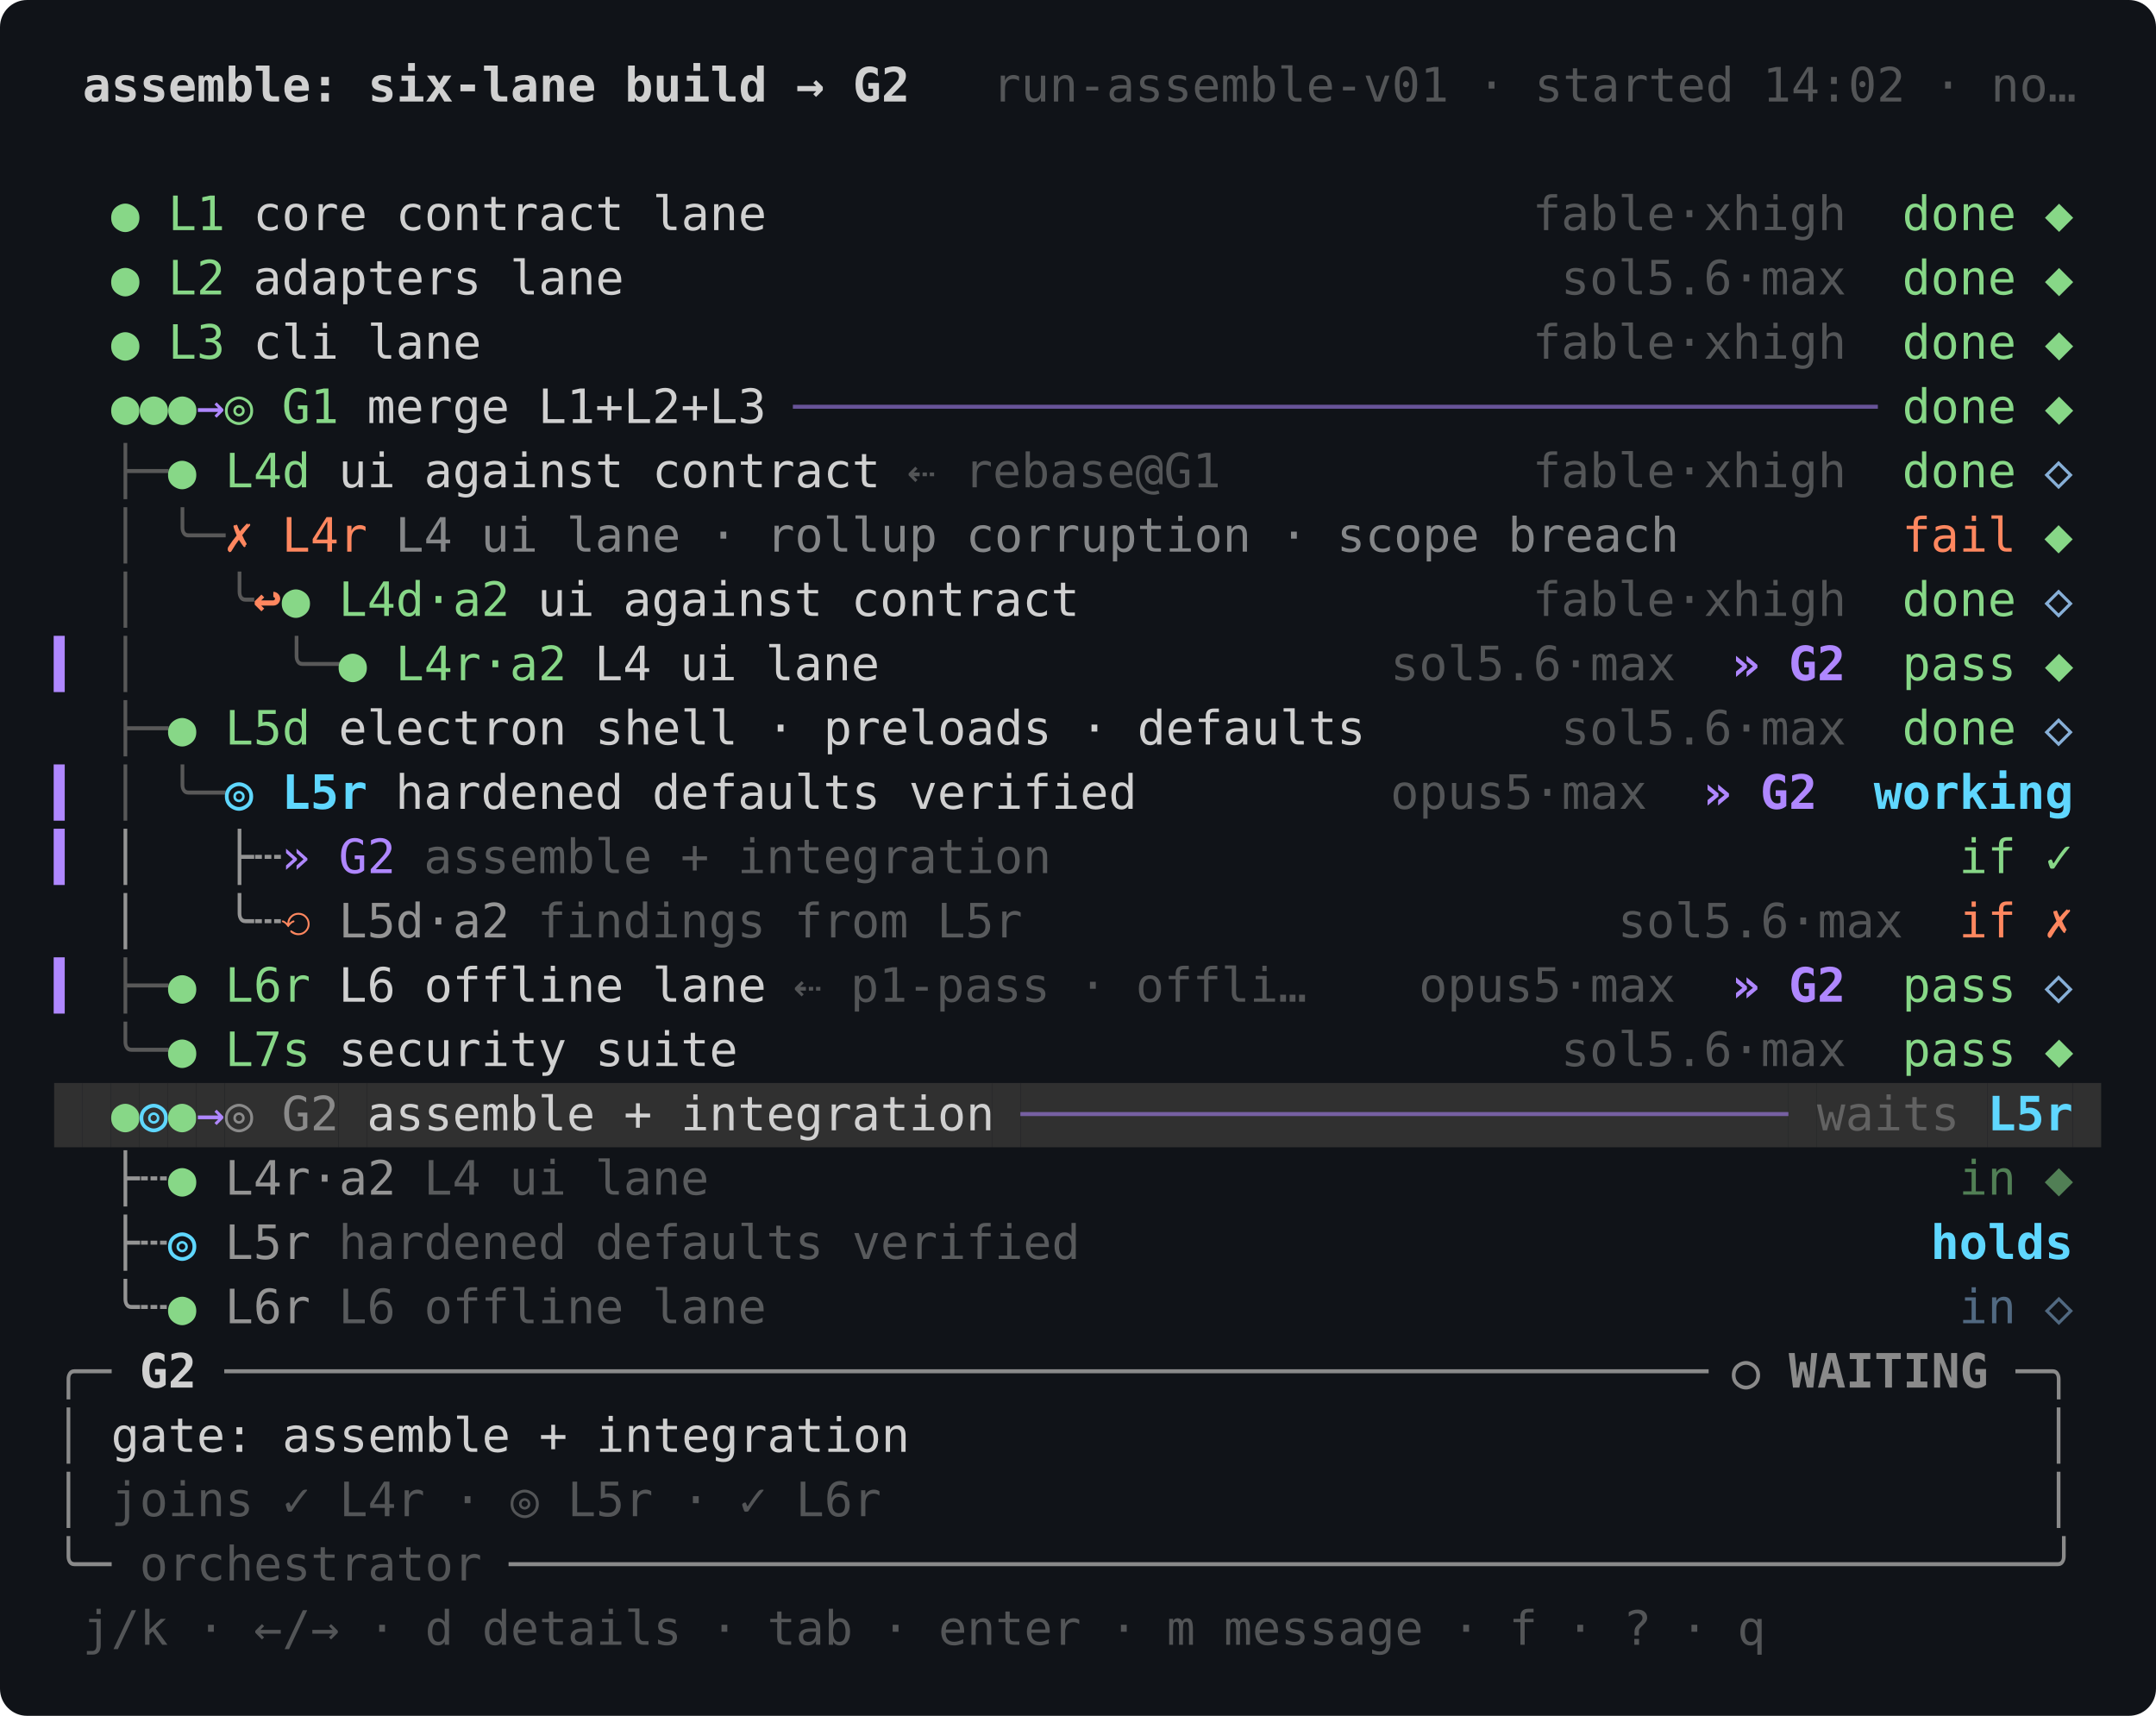
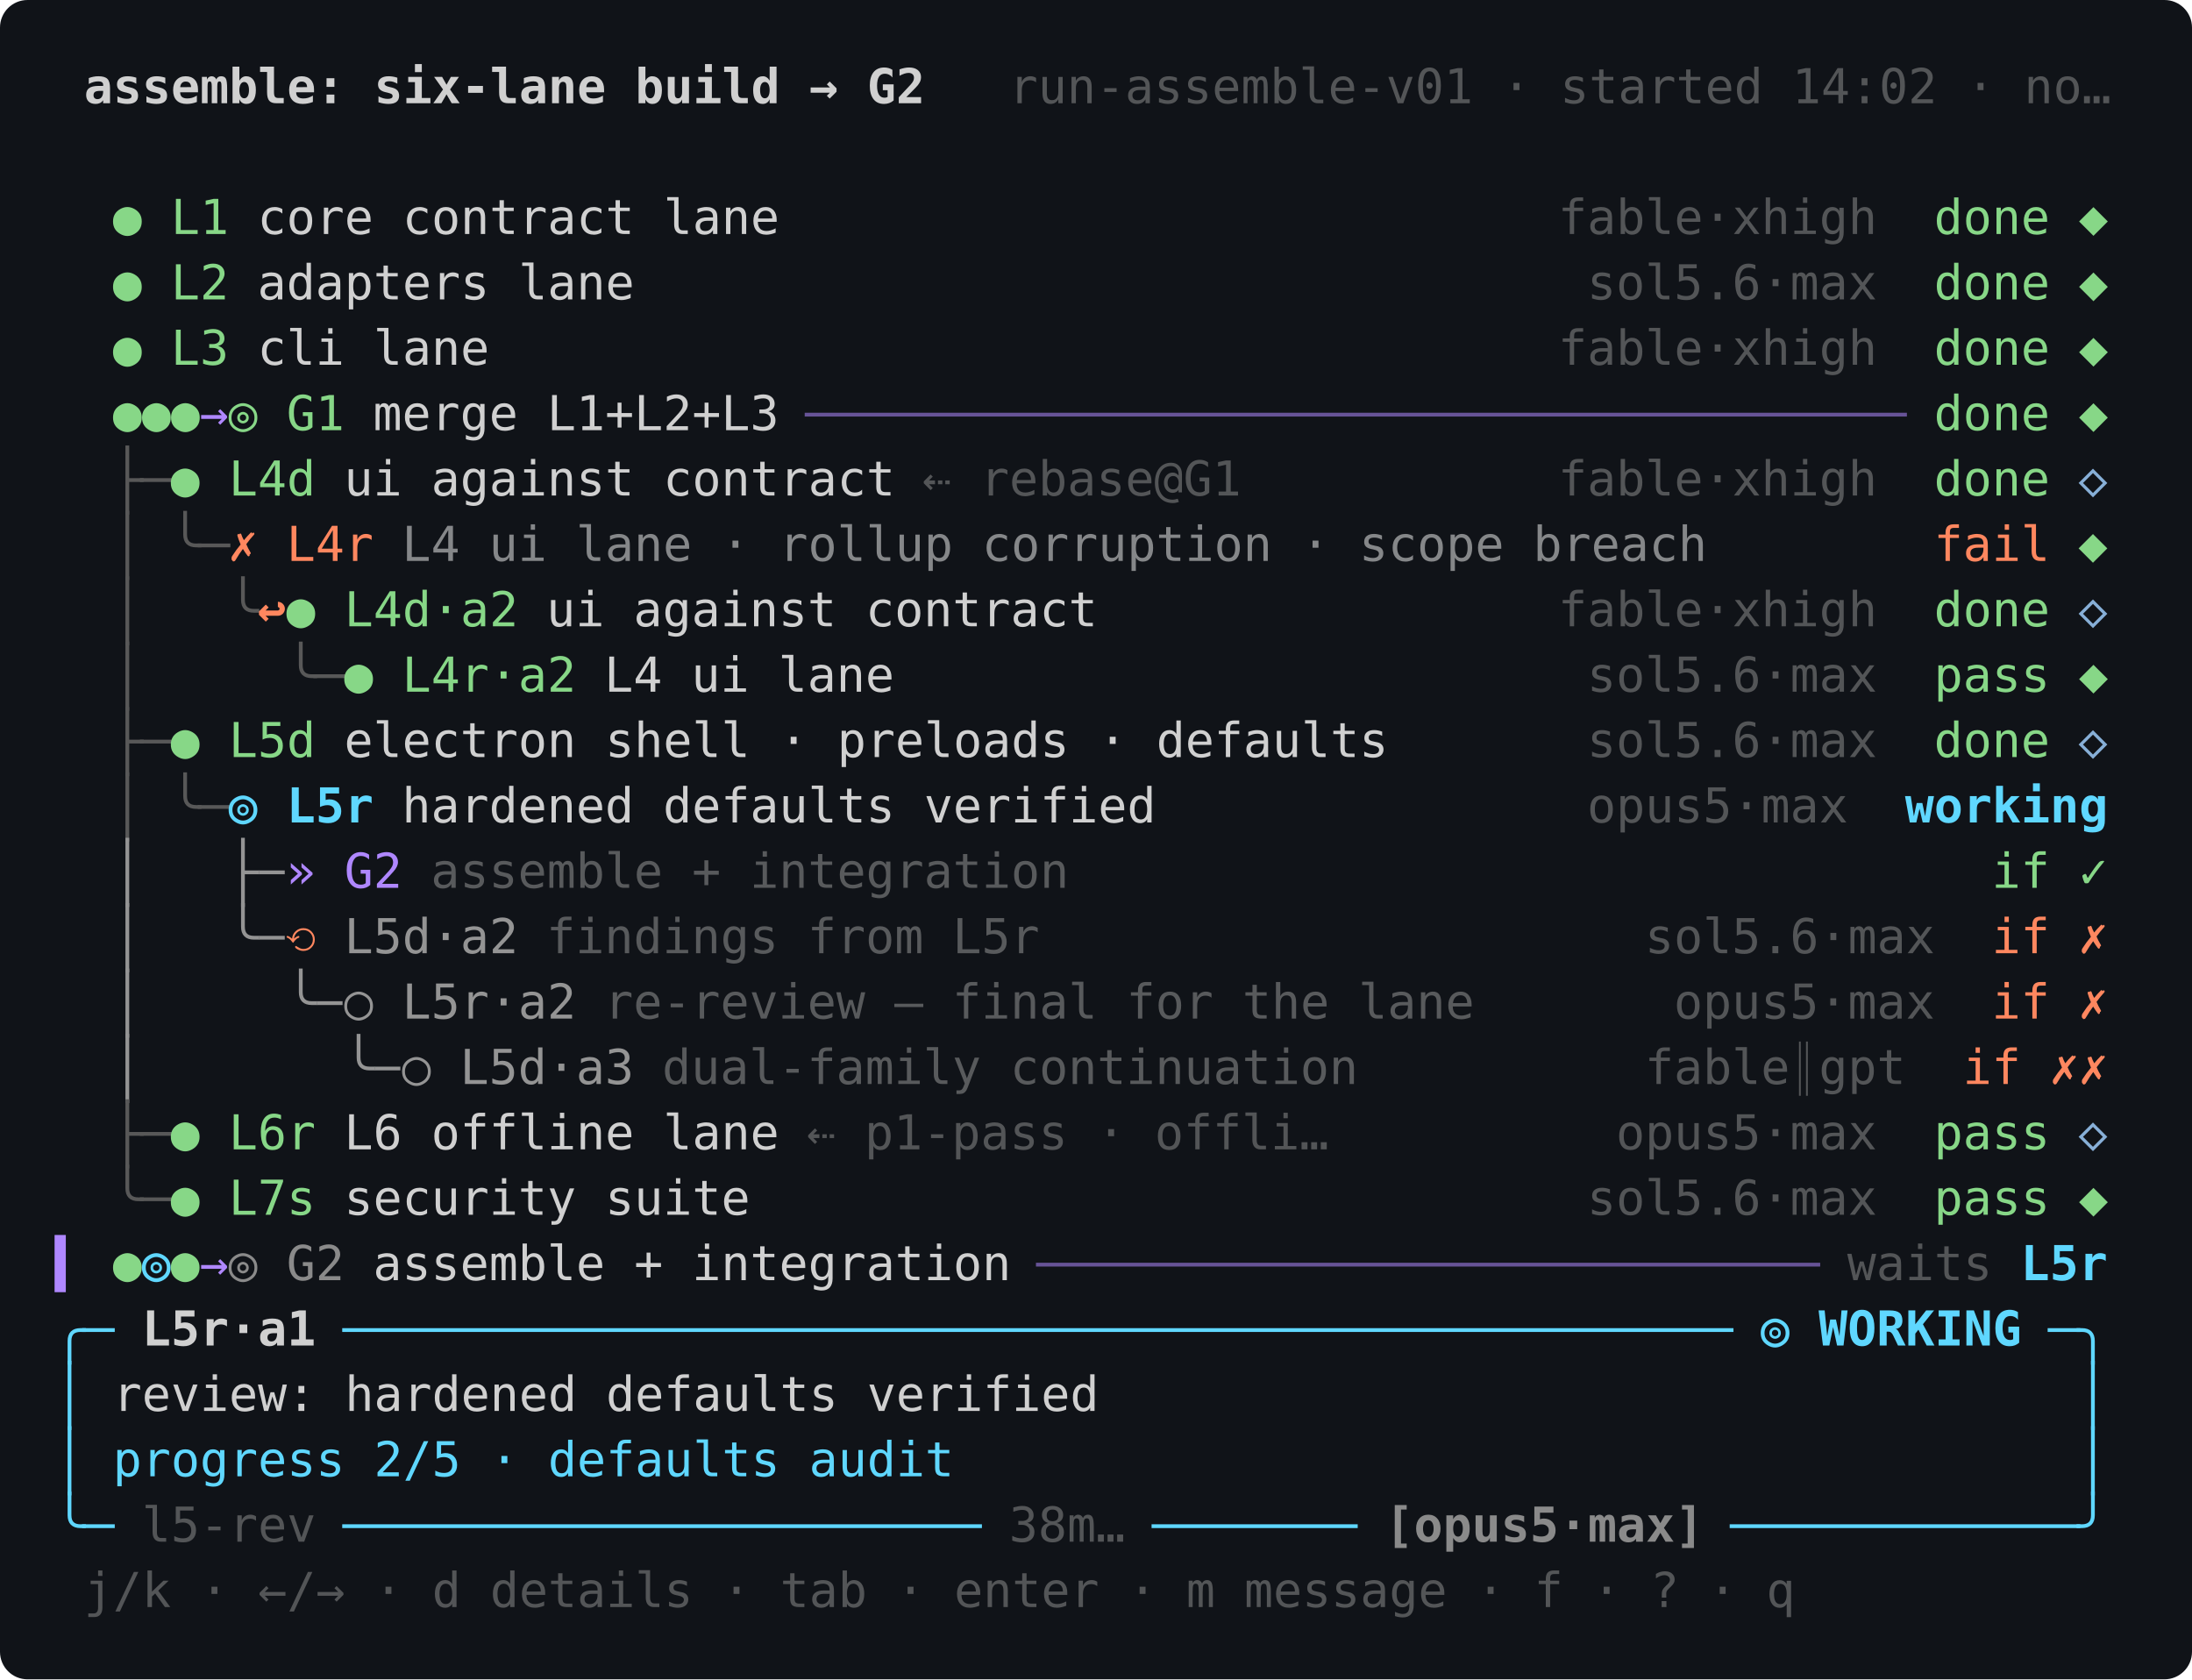
- <svg xmlns="http://www.w3.org/2000/svg" width="637" height="507" viewBox="0 0 637 507" font-family="'SF Mono','Cascadia Code','JetBrains Mono',Menlo,Consolas,monospace" font-size="14">
+ <svg xmlns="http://www.w3.org/2000/svg" width="637" height="488" viewBox="0 0 637 488" preserveAspectRatio="xMinYMin meet" font-family="'SF Mono','Cascadia Code','JetBrains Mono',Menlo,Consolas,monospace" font-size="14" font-variant-ligatures="none" text-rendering="geometricPrecision" shape-rendering="geometricPrecision">
  <rect width="100%" height="100%" rx="8" fill="#101318" />
  <text x="24.4" y="30.0" textLength="243.6" lengthAdjust="spacingAndGlyphs" fill="#d0d0d0" xml:space="preserve" font-weight="bold">assemble: six-lane build → G2</text>
  <text x="293.2" y="30.0" textLength="319.2" lengthAdjust="spacingAndGlyphs" fill="#8a8a8a" xml:space="preserve" fill-opacity="0.55">run-assemble-v01 · started 14:02 · no…</text>
  <text x="32.8" y="68.0" textLength="33.6" lengthAdjust="spacingAndGlyphs" fill="#87d787" xml:space="preserve">● L1</text>
  <text x="74.8" y="68.0" textLength="151.2" lengthAdjust="spacingAndGlyphs" fill="#d0d0d0" xml:space="preserve">core contract lane</text>
  <text x="452.8" y="68.0" textLength="92.4" lengthAdjust="spacingAndGlyphs" fill="#8a8a8a" xml:space="preserve" fill-opacity="0.55">fable·xhigh</text>
  <text x="562.0" y="68.0" textLength="50.4" lengthAdjust="spacingAndGlyphs" fill="#87d787" xml:space="preserve">done ◆</text>
  <text x="32.8" y="87.0" textLength="33.6" lengthAdjust="spacingAndGlyphs" fill="#87d787" xml:space="preserve">● L2</text>
  <text x="74.8" y="87.0" textLength="109.2" lengthAdjust="spacingAndGlyphs" fill="#d0d0d0" xml:space="preserve">adapters lane</text>
  <text x="461.2" y="87.0" textLength="84.0" lengthAdjust="spacingAndGlyphs" fill="#8a8a8a" xml:space="preserve" fill-opacity="0.55">sol5.6·max</text>
  <text x="562.0" y="87.0" textLength="50.4" lengthAdjust="spacingAndGlyphs" fill="#87d787" xml:space="preserve">done ◆</text>
  <text x="32.8" y="106.0" textLength="33.6" lengthAdjust="spacingAndGlyphs" fill="#87d787" xml:space="preserve">● L3</text>
  <text x="74.8" y="106.0" textLength="67.2" lengthAdjust="spacingAndGlyphs" fill="#d0d0d0" xml:space="preserve">cli lane</text>
  <text x="452.8" y="106.0" textLength="92.4" lengthAdjust="spacingAndGlyphs" fill="#8a8a8a" xml:space="preserve" fill-opacity="0.55">fable·xhigh</text>
  <text x="562.0" y="106.0" textLength="50.4" lengthAdjust="spacingAndGlyphs" fill="#87d787" xml:space="preserve">done ◆</text>
  <text x="32.8" y="125.0" textLength="25.2" lengthAdjust="spacingAndGlyphs" fill="#87d787" xml:space="preserve">●●●</text>
  <text x="58.0" y="125.0" textLength="8.4" lengthAdjust="spacingAndGlyphs" fill="#af87ff" xml:space="preserve">→</text>
  <text x="66.4" y="125.0" textLength="33.6" lengthAdjust="spacingAndGlyphs" fill="#87d787" xml:space="preserve">◎ G1</text>
  <text x="108.4" y="125.0" textLength="117.6" lengthAdjust="spacingAndGlyphs" fill="#d0d0d0" xml:space="preserve">merge L1+L2+L3</text>
-   <text x="234.4" y="125.0" textLength="319.2" lengthAdjust="spacingAndGlyphs" fill="#af87ff" xml:space="preserve" fill-opacity="0.55">──────────────────────────────────────</text>
+   <path d="M234.40,120.50 H553.60" stroke="#af87ff" fill="none" stroke-width="1.1" stroke-linecap="square" stroke-linejoin="round" stroke-opacity="0.55" />
  <text x="562.0" y="125.0" textLength="50.4" lengthAdjust="spacingAndGlyphs" fill="#87d787" xml:space="preserve">done ◆</text>
-   <text x="24.4" y="144.0" textLength="25.2" lengthAdjust="spacingAndGlyphs" fill="#585858" xml:space="preserve"> ├─</text>
+   <path d="M37.00,130.00 V149.00 M37.00,139.50 H41.20" stroke="#585858" fill="none" stroke-width="1.1" stroke-linecap="square" stroke-linejoin="round" />
+   <path d="M41.20,139.50 H49.60" stroke="#585858" fill="none" stroke-width="1.1" stroke-linecap="square" stroke-linejoin="round" />
  <text x="49.6" y="144.0" textLength="42.0" lengthAdjust="spacingAndGlyphs" fill="#87d787" xml:space="preserve">● L4d</text>
  <text x="100.0" y="144.0" textLength="159.6" lengthAdjust="spacingAndGlyphs" fill="#d0d0d0" xml:space="preserve">ui against contract</text>
  <text x="268.0" y="144.0" textLength="100.8" lengthAdjust="spacingAndGlyphs" fill="#8a8a8a" xml:space="preserve" fill-opacity="0.55">⇠ rebase@G1 </text>
  <text x="452.8" y="144.0" textLength="92.4" lengthAdjust="spacingAndGlyphs" fill="#8a8a8a" xml:space="preserve" fill-opacity="0.55">fable·xhigh</text>
  <text x="562.0" y="144.0" textLength="42.0" lengthAdjust="spacingAndGlyphs" fill="#87d787" xml:space="preserve">done </text>
  <text x="604.0" y="144.0" textLength="8.4" lengthAdjust="spacingAndGlyphs" fill="#87afd7" xml:space="preserve">◇</text>
-   <text x="24.4" y="163.0" textLength="42.0" lengthAdjust="spacingAndGlyphs" fill="#585858" xml:space="preserve"> │ ╰─</text>
+   <path d="M37.00,149.00 V168.00" stroke="#585858" fill="none" stroke-width="1.1" stroke-linecap="square" stroke-linejoin="round" />
+   <path d="M53.80,149.00 V155.31 Q53.80,158.50 56.99,158.50 H58.00" stroke="#585858" fill="none" stroke-width="1.1" stroke-linecap="square" stroke-linejoin="round" />
+   <path d="M58.00,158.50 H66.40" stroke="#585858" fill="none" stroke-width="1.1" stroke-linecap="square" stroke-linejoin="round" />
  <text x="66.4" y="163.0" textLength="42.0" lengthAdjust="spacingAndGlyphs" fill="#ff875f" xml:space="preserve">✗ L4r</text>
  <text x="116.8" y="163.0" textLength="378.0" lengthAdjust="spacingAndGlyphs" fill="#e6e6e6" xml:space="preserve" fill-opacity="0.55">L4 ui lane · rollup corruption · scope breach</text>
  <text x="562.0" y="163.0" textLength="42.0" lengthAdjust="spacingAndGlyphs" fill="#ff875f" xml:space="preserve">fail </text>
  <text x="604.0" y="163.0" textLength="8.4" lengthAdjust="spacingAndGlyphs" fill="#87d787" xml:space="preserve">◆</text>
-   <text x="24.4" y="182.0" textLength="50.4" lengthAdjust="spacingAndGlyphs" fill="#585858" xml:space="preserve"> │   ╰</text>
+   <path d="M37.00,168.00 V187.00" stroke="#585858" fill="none" stroke-width="1.1" stroke-linecap="square" stroke-linejoin="round" />
+   <path d="M70.60,168.00 V174.31 Q70.60,177.50 73.79,177.50 H74.80" stroke="#585858" fill="none" stroke-width="1.1" stroke-linecap="square" stroke-linejoin="round" />
  <text x="74.8" y="182.0" textLength="8.4" lengthAdjust="spacingAndGlyphs" fill="#ff875f" xml:space="preserve" font-weight="bold">↩</text>
  <text x="83.2" y="182.0" textLength="67.2" lengthAdjust="spacingAndGlyphs" fill="#87d787" xml:space="preserve">● L4d·a2</text>
  <text x="158.8" y="182.0" textLength="159.6" lengthAdjust="spacingAndGlyphs" fill="#d0d0d0" xml:space="preserve">ui against contract</text>
  <text x="452.8" y="182.0" textLength="92.4" lengthAdjust="spacingAndGlyphs" fill="#8a8a8a" xml:space="preserve" fill-opacity="0.55">fable·xhigh</text>
  <text x="562.0" y="182.0" textLength="42.0" lengthAdjust="spacingAndGlyphs" fill="#87d787" xml:space="preserve">done </text>
  <text x="604.0" y="182.0" textLength="8.4" lengthAdjust="spacingAndGlyphs" fill="#87afd7" xml:space="preserve">◇</text>
-   <text x="16.0" y="201.0" textLength="8.4" lengthAdjust="spacingAndGlyphs" fill="#af87ff" xml:space="preserve" font-weight="bold">▍</text>
-   <text x="24.4" y="201.0" textLength="75.6" lengthAdjust="spacingAndGlyphs" fill="#585858" xml:space="preserve"> │     ╰─</text>
+   <path d="M37.00,187.00 V206.00" stroke="#585858" fill="none" stroke-width="1.1" stroke-linecap="square" stroke-linejoin="round" />
+   <path d="M87.40,187.00 V193.31 Q87.40,196.50 90.59,196.50 H91.60" stroke="#585858" fill="none" stroke-width="1.1" stroke-linecap="square" stroke-linejoin="round" />
+   <path d="M91.60,196.50 H100.00" stroke="#585858" fill="none" stroke-width="1.1" stroke-linecap="square" stroke-linejoin="round" />
  <text x="100.0" y="201.0" textLength="67.2" lengthAdjust="spacingAndGlyphs" fill="#87d787" xml:space="preserve">● L4r·a2</text>
  <text x="175.6" y="201.0" textLength="84.0" lengthAdjust="spacingAndGlyphs" fill="#d0d0d0" xml:space="preserve">L4 ui lane</text>
-   <text x="410.8" y="201.0" textLength="84.0" lengthAdjust="spacingAndGlyphs" fill="#8a8a8a" xml:space="preserve" fill-opacity="0.55">sol5.6·max</text>
-   <text x="511.6" y="201.0" textLength="33.6" lengthAdjust="spacingAndGlyphs" fill="#af87ff" xml:space="preserve" font-weight="bold">» G2</text>
+   <text x="461.2" y="201.0" textLength="84.0" lengthAdjust="spacingAndGlyphs" fill="#8a8a8a" xml:space="preserve" fill-opacity="0.55">sol5.6·max</text>
  <text x="562.0" y="201.0" textLength="50.4" lengthAdjust="spacingAndGlyphs" fill="#87d787" xml:space="preserve">pass ◆</text>
-   <text x="24.4" y="220.0" textLength="25.2" lengthAdjust="spacingAndGlyphs" fill="#585858" xml:space="preserve"> ├─</text>
+   <path d="M37.00,206.00 V225.00 M37.00,215.50 H41.20" stroke="#585858" fill="none" stroke-width="1.1" stroke-linecap="square" stroke-linejoin="round" />
+   <path d="M41.20,215.50 H49.60" stroke="#585858" fill="none" stroke-width="1.1" stroke-linecap="square" stroke-linejoin="round" />
  <text x="49.6" y="220.0" textLength="42.0" lengthAdjust="spacingAndGlyphs" fill="#87d787" xml:space="preserve">● L5d</text>
  <text x="100.0" y="220.0" textLength="302.4" lengthAdjust="spacingAndGlyphs" fill="#d0d0d0" xml:space="preserve">electron shell · preloads · defaults</text>
  <text x="461.2" y="220.0" textLength="84.0" lengthAdjust="spacingAndGlyphs" fill="#8a8a8a" xml:space="preserve" fill-opacity="0.55">sol5.6·max</text>
  <text x="562.0" y="220.0" textLength="42.0" lengthAdjust="spacingAndGlyphs" fill="#87d787" xml:space="preserve">done </text>
  <text x="604.0" y="220.0" textLength="8.4" lengthAdjust="spacingAndGlyphs" fill="#87afd7" xml:space="preserve">◇</text>
-   <text x="16.0" y="239.0" textLength="8.4" lengthAdjust="spacingAndGlyphs" fill="#af87ff" xml:space="preserve" font-weight="bold">▍</text>
-   <text x="24.4" y="239.0" textLength="42.0" lengthAdjust="spacingAndGlyphs" fill="#585858" xml:space="preserve"> │ ╰─</text>
+   <path d="M37.00,225.00 V244.00" stroke="#585858" fill="none" stroke-width="1.1" stroke-linecap="square" stroke-linejoin="round" />
+   <path d="M53.80,225.00 V231.31 Q53.80,234.50 56.99,234.50 H58.00" stroke="#585858" fill="none" stroke-width="1.1" stroke-linecap="square" stroke-linejoin="round" />
+   <path d="M58.00,234.50 H66.40" stroke="#585858" fill="none" stroke-width="1.1" stroke-linecap="square" stroke-linejoin="round" />
  <text x="66.4" y="239.0" textLength="42.0" lengthAdjust="spacingAndGlyphs" fill="#5fd7ff" xml:space="preserve" font-weight="bold">◎ L5r</text>
  <text x="116.8" y="239.0" textLength="218.4" lengthAdjust="spacingAndGlyphs" fill="#d0d0d0" xml:space="preserve">hardened defaults verified</text>
-   <text x="410.8" y="239.0" textLength="75.6" lengthAdjust="spacingAndGlyphs" fill="#8a8a8a" xml:space="preserve" fill-opacity="0.55">opus5·max</text>
-   <text x="503.2" y="239.0" textLength="33.6" lengthAdjust="spacingAndGlyphs" fill="#af87ff" xml:space="preserve" font-weight="bold">» G2</text>
+   <text x="461.2" y="239.0" textLength="75.6" lengthAdjust="spacingAndGlyphs" fill="#8a8a8a" xml:space="preserve" fill-opacity="0.55">opus5·max</text>
  <text x="553.6" y="239.0" textLength="58.8" lengthAdjust="spacingAndGlyphs" fill="#5fd7ff" xml:space="preserve" font-weight="bold">working</text>
-   <text x="16.0" y="258.0" textLength="8.4" lengthAdjust="spacingAndGlyphs" fill="#af87ff" xml:space="preserve" font-weight="bold">▍</text>
-   <text x="24.4" y="258.0" textLength="58.8" lengthAdjust="spacingAndGlyphs" fill="#949494" xml:space="preserve"> │   ├┄</text>
+   <path d="M37.00,244.00 V263.00" stroke="#949494" fill="none" stroke-width="1.1" stroke-linecap="square" stroke-linejoin="round" />
+   <path d="M70.60,244.00 V263.00 M70.60,253.50 H74.80" stroke="#949494" fill="none" stroke-width="1.1" stroke-linecap="square" stroke-linejoin="round" />
+   <path d="M75.81,253.50 h1.46 M78.27,253.50 h1.46 M80.74,253.50 h1.46" stroke="#949494" fill="none" stroke-width="1.1" stroke-linecap="square" stroke-linejoin="round" />
  <text x="83.2" y="258.0" textLength="33.6" lengthAdjust="spacingAndGlyphs" fill="#af87ff" xml:space="preserve">» G2</text>
  <text x="125.2" y="258.0" textLength="184.8" lengthAdjust="spacingAndGlyphs" fill="#949494" xml:space="preserve" fill-opacity="0.55">assemble + integration</text>
  <text x="578.8" y="258.0" textLength="33.6" lengthAdjust="spacingAndGlyphs" fill="#87d787" xml:space="preserve">if ✓</text>
-   <text x="24.4" y="277.0" textLength="58.8" lengthAdjust="spacingAndGlyphs" fill="#949494" xml:space="preserve"> │   ╰┄</text>
+   <path d="M37.00,263.00 V282.00" stroke="#949494" fill="none" stroke-width="1.1" stroke-linecap="square" stroke-linejoin="round" />
+   <path d="M70.60,263.00 V269.31 Q70.60,272.50 73.79,272.50 H74.80" stroke="#949494" fill="none" stroke-width="1.1" stroke-linecap="square" stroke-linejoin="round" />
+   <path d="M75.81,272.50 h1.46 M78.27,272.50 h1.46 M80.74,272.50 h1.46" stroke="#949494" fill="none" stroke-width="1.1" stroke-linecap="square" stroke-linejoin="round" />
  <text x="83.2" y="277.0" textLength="8.4" lengthAdjust="spacingAndGlyphs" fill="#ff875f" xml:space="preserve">⟲</text>
  <text x="91.6" y="277.0" textLength="58.8" lengthAdjust="spacingAndGlyphs" fill="#949494" xml:space="preserve"> L5d·a2</text>
  <text x="158.8" y="277.0" textLength="142.8" lengthAdjust="spacingAndGlyphs" fill="#949494" xml:space="preserve" fill-opacity="0.55">findings from L5r</text>
  <text x="478.0" y="277.0" textLength="84.0" lengthAdjust="spacingAndGlyphs" fill="#8a8a8a" xml:space="preserve" fill-opacity="0.55">sol5.6·max</text>
  <text x="578.8" y="277.0" textLength="33.6" lengthAdjust="spacingAndGlyphs" fill="#ff875f" xml:space="preserve">if ✗</text>
-   <text x="16.0" y="296.0" textLength="8.4" lengthAdjust="spacingAndGlyphs" fill="#af87ff" xml:space="preserve" font-weight="bold">▍</text>
-   <text x="24.4" y="296.0" textLength="25.2" lengthAdjust="spacingAndGlyphs" fill="#585858" xml:space="preserve"> ├─</text>
-   <text x="49.6" y="296.0" textLength="42.0" lengthAdjust="spacingAndGlyphs" fill="#87d787" xml:space="preserve">● L6r</text>
-   <text x="100.0" y="296.0" textLength="126.0" lengthAdjust="spacingAndGlyphs" fill="#d0d0d0" xml:space="preserve">L6 offline lane</text>
-   <text x="234.4" y="296.0" textLength="151.2" lengthAdjust="spacingAndGlyphs" fill="#8a8a8a" xml:space="preserve" fill-opacity="0.55">⇠ p1-pass · offli…</text>
-   <text x="419.2" y="296.0" textLength="75.6" lengthAdjust="spacingAndGlyphs" fill="#8a8a8a" xml:space="preserve" fill-opacity="0.55">opus5·max</text>
-   <text x="511.6" y="296.0" textLength="33.6" lengthAdjust="spacingAndGlyphs" fill="#af87ff" xml:space="preserve" font-weight="bold">» G2</text>
-   <text x="562.0" y="296.0" textLength="42.0" lengthAdjust="spacingAndGlyphs" fill="#87d787" xml:space="preserve">pass </text>
-   <text x="604.0" y="296.0" textLength="8.4" lengthAdjust="spacingAndGlyphs" fill="#87afd7" xml:space="preserve">◇</text>
-   <text x="24.4" y="315.0" textLength="25.2" lengthAdjust="spacingAndGlyphs" fill="#585858" xml:space="preserve"> ╰─</text>
-   <text x="49.6" y="315.0" textLength="42.0" lengthAdjust="spacingAndGlyphs" fill="#87d787" xml:space="preserve">● L7s</text>
-   <text x="100.0" y="315.0" textLength="117.6" lengthAdjust="spacingAndGlyphs" fill="#d0d0d0" xml:space="preserve">security suite</text>
-   <text x="461.2" y="315.0" textLength="84.0" lengthAdjust="spacingAndGlyphs" fill="#8a8a8a" xml:space="preserve" fill-opacity="0.55">sol5.6·max</text>
-   <text x="562.0" y="315.0" textLength="50.4" lengthAdjust="spacingAndGlyphs" fill="#87d787" xml:space="preserve">pass ◆</text>
-   <rect x="16.0" y="320.0" width="8.4" height="19" fill="#303030" />
-   <rect x="24.4" y="320.0" width="8.4" height="19" fill="#303030" />
-   <rect x="32.8" y="320.0" width="8.4" height="19" fill="#303030" />
-   <text x="32.8" y="334.0" textLength="8.4" lengthAdjust="spacingAndGlyphs" fill="#87d787" xml:space="preserve">●</text>
-   <rect x="41.2" y="320.0" width="8.4" height="19" fill="#303030" />
-   <text x="41.2" y="334.0" textLength="8.4" lengthAdjust="spacingAndGlyphs" fill="#5fd7ff" xml:space="preserve" font-weight="bold">◎</text>
-   <rect x="49.6" y="320.0" width="8.4" height="19" fill="#303030" />
-   <text x="49.6" y="334.0" textLength="8.4" lengthAdjust="spacingAndGlyphs" fill="#87d787" xml:space="preserve">●</text>
-   <rect x="58.0" y="320.0" width="8.4" height="19" fill="#303030" />
-   <text x="58.0" y="334.0" textLength="8.4" lengthAdjust="spacingAndGlyphs" fill="#af87ff" xml:space="preserve">→</text>
-   <rect x="66.4" y="320.0" width="33.6" height="19" fill="#303030" />
-   <text x="66.4" y="334.0" textLength="33.6" lengthAdjust="spacingAndGlyphs" fill="#8a8a8a" xml:space="preserve">◎ G2</text>
-   <rect x="100.0" y="320.0" width="8.4" height="19" fill="#303030" />
-   <rect x="108.4" y="320.0" width="184.8" height="19" fill="#303030" />
-   <text x="108.4" y="334.0" textLength="184.8" lengthAdjust="spacingAndGlyphs" fill="#d0d0d0" xml:space="preserve">assemble + integration</text>
-   <rect x="293.2" y="320.0" width="8.4" height="19" fill="#303030" />
-   <rect x="301.6" y="320.0" width="226.8" height="19" fill="#303030" />
-   <text x="301.6" y="334.0" textLength="226.8" lengthAdjust="spacingAndGlyphs" fill="#af87ff" xml:space="preserve" fill-opacity="0.55">───────────────────────────</text>
-   <rect x="528.4" y="320.0" width="8.4" height="19" fill="#303030" />
-   <rect x="536.8" y="320.0" width="50.4" height="19" fill="#303030" />
-   <text x="536.8" y="334.0" textLength="50.4" lengthAdjust="spacingAndGlyphs" fill="#8a8a8a" xml:space="preserve" fill-opacity="0.55">waits </text>
-   <rect x="587.2" y="320.0" width="25.2" height="19" fill="#303030" />
-   <text x="587.2" y="334.0" textLength="25.2" lengthAdjust="spacingAndGlyphs" fill="#5fd7ff" xml:space="preserve" font-weight="bold">L5r</text>
-   <rect x="612.4" y="320.0" width="8.4" height="19" fill="#303030" />
-   <text x="24.4" y="353.0" textLength="25.2" lengthAdjust="spacingAndGlyphs" fill="#949494" xml:space="preserve"> ├┄</text>
-   <text x="49.6" y="353.0" textLength="8.4" lengthAdjust="spacingAndGlyphs" fill="#87d787" xml:space="preserve">●</text>
-   <text x="58.0" y="353.0" textLength="58.8" lengthAdjust="spacingAndGlyphs" fill="#949494" xml:space="preserve"> L4r·a2</text>
-   <text x="125.2" y="353.0" textLength="84.0" lengthAdjust="spacingAndGlyphs" fill="#949494" xml:space="preserve" fill-opacity="0.55">L4 ui lane</text>
-   <text x="578.8" y="353.0" textLength="33.6" lengthAdjust="spacingAndGlyphs" fill="#87d787" xml:space="preserve" fill-opacity="0.55">in ◆</text>
-   <text x="24.4" y="372.0" textLength="25.2" lengthAdjust="spacingAndGlyphs" fill="#949494" xml:space="preserve"> ├┄</text>
-   <text x="49.6" y="372.0" textLength="8.4" lengthAdjust="spacingAndGlyphs" fill="#5fd7ff" xml:space="preserve" font-weight="bold">◎</text>
-   <text x="58.0" y="372.0" textLength="33.6" lengthAdjust="spacingAndGlyphs" fill="#949494" xml:space="preserve"> L5r</text>
-   <text x="100.0" y="372.0" textLength="218.4" lengthAdjust="spacingAndGlyphs" fill="#949494" xml:space="preserve" fill-opacity="0.55">hardened defaults verified</text>
-   <text x="570.4" y="372.0" textLength="42.0" lengthAdjust="spacingAndGlyphs" fill="#5fd7ff" xml:space="preserve" font-weight="bold">holds</text>
-   <text x="24.4" y="391.0" textLength="25.2" lengthAdjust="spacingAndGlyphs" fill="#949494" xml:space="preserve"> ╰┄</text>
-   <text x="49.6" y="391.0" textLength="8.4" lengthAdjust="spacingAndGlyphs" fill="#87d787" xml:space="preserve">●</text>
-   <text x="58.0" y="391.0" textLength="33.6" lengthAdjust="spacingAndGlyphs" fill="#949494" xml:space="preserve"> L6r</text>
-   <text x="100.0" y="391.0" textLength="126.0" lengthAdjust="spacingAndGlyphs" fill="#949494" xml:space="preserve" fill-opacity="0.55">L6 offline lane</text>
-   <text x="578.8" y="391.0" textLength="33.6" lengthAdjust="spacingAndGlyphs" fill="#87afd7" xml:space="preserve" fill-opacity="0.55">in ◇</text>
-   <text x="16.0" y="410.0" textLength="16.8" lengthAdjust="spacingAndGlyphs" fill="#8a8a8a" xml:space="preserve">╭─</text>
-   <text x="32.8" y="410.0" textLength="33.6" lengthAdjust="spacingAndGlyphs" fill="#d0d0d0" xml:space="preserve" font-weight="bold"> G2 </text>
-   <text x="66.4" y="410.0" textLength="436.8" lengthAdjust="spacingAndGlyphs" fill="#8a8a8a" xml:space="preserve">────────────────────────────────────────────────────</text>
-   <text x="503.2" y="410.0" textLength="92.4" lengthAdjust="spacingAndGlyphs" fill="#8a8a8a" xml:space="preserve" font-weight="bold"> ○ WAITING </text>
-   <text x="595.6" y="410.0" textLength="16.8" lengthAdjust="spacingAndGlyphs" fill="#8a8a8a" xml:space="preserve">─╮</text>
-   <text x="16.0" y="429.0" textLength="8.4" lengthAdjust="spacingAndGlyphs" fill="#8a8a8a" xml:space="preserve">│</text>
-   <text x="32.8" y="429.0" textLength="235.2" lengthAdjust="spacingAndGlyphs" fill="#d0d0d0" xml:space="preserve">gate: assemble + integration</text>
-   <text x="604.0" y="429.0" textLength="8.4" lengthAdjust="spacingAndGlyphs" fill="#8a8a8a" xml:space="preserve">│</text>
-   <text x="16.0" y="448.0" textLength="8.4" lengthAdjust="spacingAndGlyphs" fill="#8a8a8a" xml:space="preserve">│</text>
-   <text x="32.8" y="448.0" textLength="226.8" lengthAdjust="spacingAndGlyphs" fill="#8a8a8a" xml:space="preserve" fill-opacity="0.55">joins ✓ L4r · ◎ L5r · ✓ L6r</text>
-   <text x="604.0" y="448.0" textLength="8.4" lengthAdjust="spacingAndGlyphs" fill="#8a8a8a" xml:space="preserve">│</text>
-   <text x="16.0" y="467.0" textLength="16.8" lengthAdjust="spacingAndGlyphs" fill="#8a8a8a" xml:space="preserve">╰─</text>
-   <text x="32.8" y="467.0" textLength="117.6" lengthAdjust="spacingAndGlyphs" fill="#8a8a8a" xml:space="preserve" fill-opacity="0.55"> orchestrator </text>
-   <text x="150.4" y="467.0" textLength="462.0" lengthAdjust="spacingAndGlyphs" fill="#8a8a8a" xml:space="preserve">──────────────────────────────────────────────────────╯</text>
-   <text x="24.4" y="486.0" textLength="495.6" lengthAdjust="spacingAndGlyphs" fill="#8a8a8a" xml:space="preserve" fill-opacity="0.55">j/k · ←/→ · d details · tab · enter · m message · f · ? · q</text>
+   <path d="M37.00,282.00 V301.00" stroke="#949494" fill="none" stroke-width="1.1" stroke-linecap="square" stroke-linejoin="round" />
+   <path d="M87.40,282.00 V288.31 Q87.40,291.50 90.59,291.50 H91.60" stroke="#949494" fill="none" stroke-width="1.1" stroke-linecap="square" stroke-linejoin="round" />
+   <path d="M92.61,291.50 h1.46 M95.07,291.50 h1.46 M97.54,291.50 h1.46" stroke="#949494" fill="none" stroke-width="1.1" stroke-linecap="square" stroke-linejoin="round" />
+   <text x="100.0" y="296.0" textLength="67.2" lengthAdjust="spacingAndGlyphs" fill="#949494" xml:space="preserve">○ L5r·a2</text>
+   <text x="175.6" y="296.0" textLength="252.0" lengthAdjust="spacingAndGlyphs" fill="#949494" xml:space="preserve" fill-opacity="0.55">re-review — final for the lane</text>
+   <text x="486.4" y="296.0" textLength="75.6" lengthAdjust="spacingAndGlyphs" fill="#8a8a8a" xml:space="preserve" fill-opacity="0.55">opus5·max</text>
+   <text x="578.8" y="296.0" textLength="33.6" lengthAdjust="spacingAndGlyphs" fill="#ff875f" xml:space="preserve">if ✗</text>
+   <path d="M37.00,301.00 V320.00" stroke="#949494" fill="none" stroke-width="1.1" stroke-linecap="square" stroke-linejoin="round" />
+   <path d="M104.20,301.00 V307.31 Q104.20,310.50 107.39,310.50 H108.40" stroke="#949494" fill="none" stroke-width="1.1" stroke-linecap="square" stroke-linejoin="round" />
+   <path d="M109.41,310.50 h1.46 M111.87,310.50 h1.46 M114.34,310.50 h1.46" stroke="#949494" fill="none" stroke-width="1.1" stroke-linecap="square" stroke-linejoin="round" />
+   <text x="116.8" y="315.0" textLength="67.2" lengthAdjust="spacingAndGlyphs" fill="#949494" xml:space="preserve">○ L5d·a3</text>
+   <text x="192.4" y="315.0" textLength="201.6" lengthAdjust="spacingAndGlyphs" fill="#949494" xml:space="preserve" fill-opacity="0.55">dual-family continuation</text>
+   <text x="478.0" y="315.0" textLength="75.6" lengthAdjust="spacingAndGlyphs" fill="#8a8a8a" xml:space="preserve" fill-opacity="0.55">fable∥gpt</text>
+   <text x="570.4" y="315.0" textLength="42.0" lengthAdjust="spacingAndGlyphs" fill="#ff875f" xml:space="preserve">if ✗✗</text>
+   <path d="M37.00,320.00 V339.00 M37.00,329.50 H41.20" stroke="#585858" fill="none" stroke-width="1.1" stroke-linecap="square" stroke-linejoin="round" />
+   <path d="M41.20,329.50 H49.60" stroke="#585858" fill="none" stroke-width="1.1" stroke-linecap="square" stroke-linejoin="round" />
+   <text x="49.6" y="334.0" textLength="42.0" lengthAdjust="spacingAndGlyphs" fill="#87d787" xml:space="preserve">● L6r</text>
+   <text x="100.0" y="334.0" textLength="126.0" lengthAdjust="spacingAndGlyphs" fill="#d0d0d0" xml:space="preserve">L6 offline lane</text>
+   <text x="234.4" y="334.0" textLength="151.2" lengthAdjust="spacingAndGlyphs" fill="#8a8a8a" xml:space="preserve" fill-opacity="0.55">⇠ p1-pass · offli…</text>
+   <text x="469.6" y="334.0" textLength="75.6" lengthAdjust="spacingAndGlyphs" fill="#8a8a8a" xml:space="preserve" fill-opacity="0.55">opus5·max</text>
+   <text x="562.0" y="334.0" textLength="42.0" lengthAdjust="spacingAndGlyphs" fill="#87d787" xml:space="preserve">pass </text>
+   <text x="604.0" y="334.0" textLength="8.4" lengthAdjust="spacingAndGlyphs" fill="#87afd7" xml:space="preserve">◇</text>
+   <path d="M37.00,339.00 V345.31 Q37.00,348.50 40.19,348.50 H41.20" stroke="#585858" fill="none" stroke-width="1.1" stroke-linecap="square" stroke-linejoin="round" />
+   <path d="M41.20,348.50 H49.60" stroke="#585858" fill="none" stroke-width="1.1" stroke-linecap="square" stroke-linejoin="round" />
+   <text x="49.6" y="353.0" textLength="42.0" lengthAdjust="spacingAndGlyphs" fill="#87d787" xml:space="preserve">● L7s</text>
+   <text x="100.0" y="353.0" textLength="117.6" lengthAdjust="spacingAndGlyphs" fill="#d0d0d0" xml:space="preserve">security suite</text>
+   <text x="461.2" y="353.0" textLength="84.0" lengthAdjust="spacingAndGlyphs" fill="#8a8a8a" xml:space="preserve" fill-opacity="0.55">sol5.6·max</text>
+   <text x="562.0" y="353.0" textLength="50.4" lengthAdjust="spacingAndGlyphs" fill="#87d787" xml:space="preserve">pass ◆</text>
+   <text x="16.0" y="372.0" textLength="8.4" lengthAdjust="spacingAndGlyphs" fill="#af87ff" xml:space="preserve" font-weight="bold">▍</text>
+   <text x="32.8" y="372.0" textLength="8.4" lengthAdjust="spacingAndGlyphs" fill="#87d787" xml:space="preserve">●</text>
+   <text x="41.2" y="372.0" textLength="8.4" lengthAdjust="spacingAndGlyphs" fill="#5fd7ff" xml:space="preserve" font-weight="bold">◎</text>
+   <text x="49.6" y="372.0" textLength="8.4" lengthAdjust="spacingAndGlyphs" fill="#87d787" xml:space="preserve">●</text>
+   <text x="58.0" y="372.0" textLength="8.4" lengthAdjust="spacingAndGlyphs" fill="#af87ff" xml:space="preserve">→</text>
+   <text x="66.4" y="372.0" textLength="33.6" lengthAdjust="spacingAndGlyphs" fill="#8a8a8a" xml:space="preserve">◎ G2</text>
+   <text x="108.4" y="372.0" textLength="184.8" lengthAdjust="spacingAndGlyphs" fill="#d0d0d0" xml:space="preserve">assemble + integration</text>
+   <path d="M301.60,367.50 H528.40" stroke="#af87ff" fill="none" stroke-width="1.1" stroke-linecap="square" stroke-linejoin="round" stroke-opacity="0.55" />
+   <text x="536.8" y="372.0" textLength="50.4" lengthAdjust="spacingAndGlyphs" fill="#8a8a8a" xml:space="preserve" fill-opacity="0.55">waits </text>
+   <text x="587.2" y="372.0" textLength="25.2" lengthAdjust="spacingAndGlyphs" fill="#5fd7ff" xml:space="preserve" font-weight="bold">L5r</text>
+   <path d="M20.20,396.00 V389.69 Q20.20,386.50 23.39,386.50 H24.40" stroke="#5fd7ff" fill="none" stroke-width="1.1" stroke-linecap="square" stroke-linejoin="round" />
+   <path d="M24.40,386.50 H32.80" stroke="#5fd7ff" fill="none" stroke-width="1.1" stroke-linecap="square" stroke-linejoin="round" />
+   <text x="32.8" y="391.0" textLength="67.2" lengthAdjust="spacingAndGlyphs" fill="#d0d0d0" xml:space="preserve" font-weight="bold"> L5r·a1 </text>
+   <path d="M100.00,386.50 H503.20" stroke="#5fd7ff" fill="none" stroke-width="1.1" stroke-linecap="square" stroke-linejoin="round" />
+   <text x="503.2" y="391.0" textLength="92.4" lengthAdjust="spacingAndGlyphs" fill="#5fd7ff" xml:space="preserve" font-weight="bold"> ◎ WORKING </text>
+   <path d="M595.60,386.50 H604.00" stroke="#5fd7ff" fill="none" stroke-width="1.1" stroke-linecap="square" stroke-linejoin="round" />
+   <path d="M604.00,386.50 H605.01 Q608.20,386.50 608.20,389.69 V396.00" stroke="#5fd7ff" fill="none" stroke-width="1.1" stroke-linecap="square" stroke-linejoin="round" />
+   <path d="M20.20,396.00 V415.00" stroke="#5fd7ff" fill="none" stroke-width="1.1" stroke-linecap="square" stroke-linejoin="round" />
+   <text x="32.8" y="410.0" textLength="285.6" lengthAdjust="spacingAndGlyphs" fill="#d0d0d0" xml:space="preserve">review: hardened defaults verified</text>
+   <path d="M608.20,396.00 V415.00" stroke="#5fd7ff" fill="none" stroke-width="1.1" stroke-linecap="square" stroke-linejoin="round" />
+   <path d="M20.20,415.00 V434.00" stroke="#5fd7ff" fill="none" stroke-width="1.1" stroke-linecap="square" stroke-linejoin="round" />
+   <text x="32.8" y="429.0" textLength="243.6" lengthAdjust="spacingAndGlyphs" fill="#5fd7ff" xml:space="preserve">progress 2/5 · defaults audit</text>
+   <path d="M608.20,415.00 V434.00" stroke="#5fd7ff" fill="none" stroke-width="1.1" stroke-linecap="square" stroke-linejoin="round" />
+   <path d="M20.20,434.00 V440.31 Q20.20,443.50 23.39,443.50 H24.40" stroke="#5fd7ff" fill="none" stroke-width="1.1" stroke-linecap="square" stroke-linejoin="round" />
+   <path d="M24.40,443.50 H32.80" stroke="#5fd7ff" fill="none" stroke-width="1.1" stroke-linecap="square" stroke-linejoin="round" />
+   <text x="32.8" y="448.0" textLength="67.2" lengthAdjust="spacingAndGlyphs" fill="#8a8a8a" xml:space="preserve" fill-opacity="0.55"> l5-rev </text>
+   <path d="M100.00,443.50 H284.80" stroke="#5fd7ff" fill="none" stroke-width="1.1" stroke-linecap="square" stroke-linejoin="round" />
+   <text x="284.8" y="448.0" textLength="50.4" lengthAdjust="spacingAndGlyphs" fill="#8a8a8a" xml:space="preserve" fill-opacity="0.55"> 38m… </text>
+   <path d="M335.20,443.50 H394.00" stroke="#5fd7ff" fill="none" stroke-width="1.1" stroke-linecap="square" stroke-linejoin="round" />
+   <text x="394.0" y="448.0" textLength="109.2" lengthAdjust="spacingAndGlyphs" fill="#8a8a8a" xml:space="preserve" font-weight="bold"> [opus5·max] </text>
+   <path d="M503.20,443.50 H604.00" stroke="#5fd7ff" fill="none" stroke-width="1.1" stroke-linecap="square" stroke-linejoin="round" />
+   <path d="M604.00,443.50 H605.01 Q608.20,443.50 608.20,440.31 V434.00" stroke="#5fd7ff" fill="none" stroke-width="1.1" stroke-linecap="square" stroke-linejoin="round" />
+   <text x="24.4" y="467.0" textLength="495.6" lengthAdjust="spacingAndGlyphs" fill="#8a8a8a" xml:space="preserve" fill-opacity="0.55">j/k · ←/→ · d details · tab · enter · m message · f · ? · q</text>
</svg>
